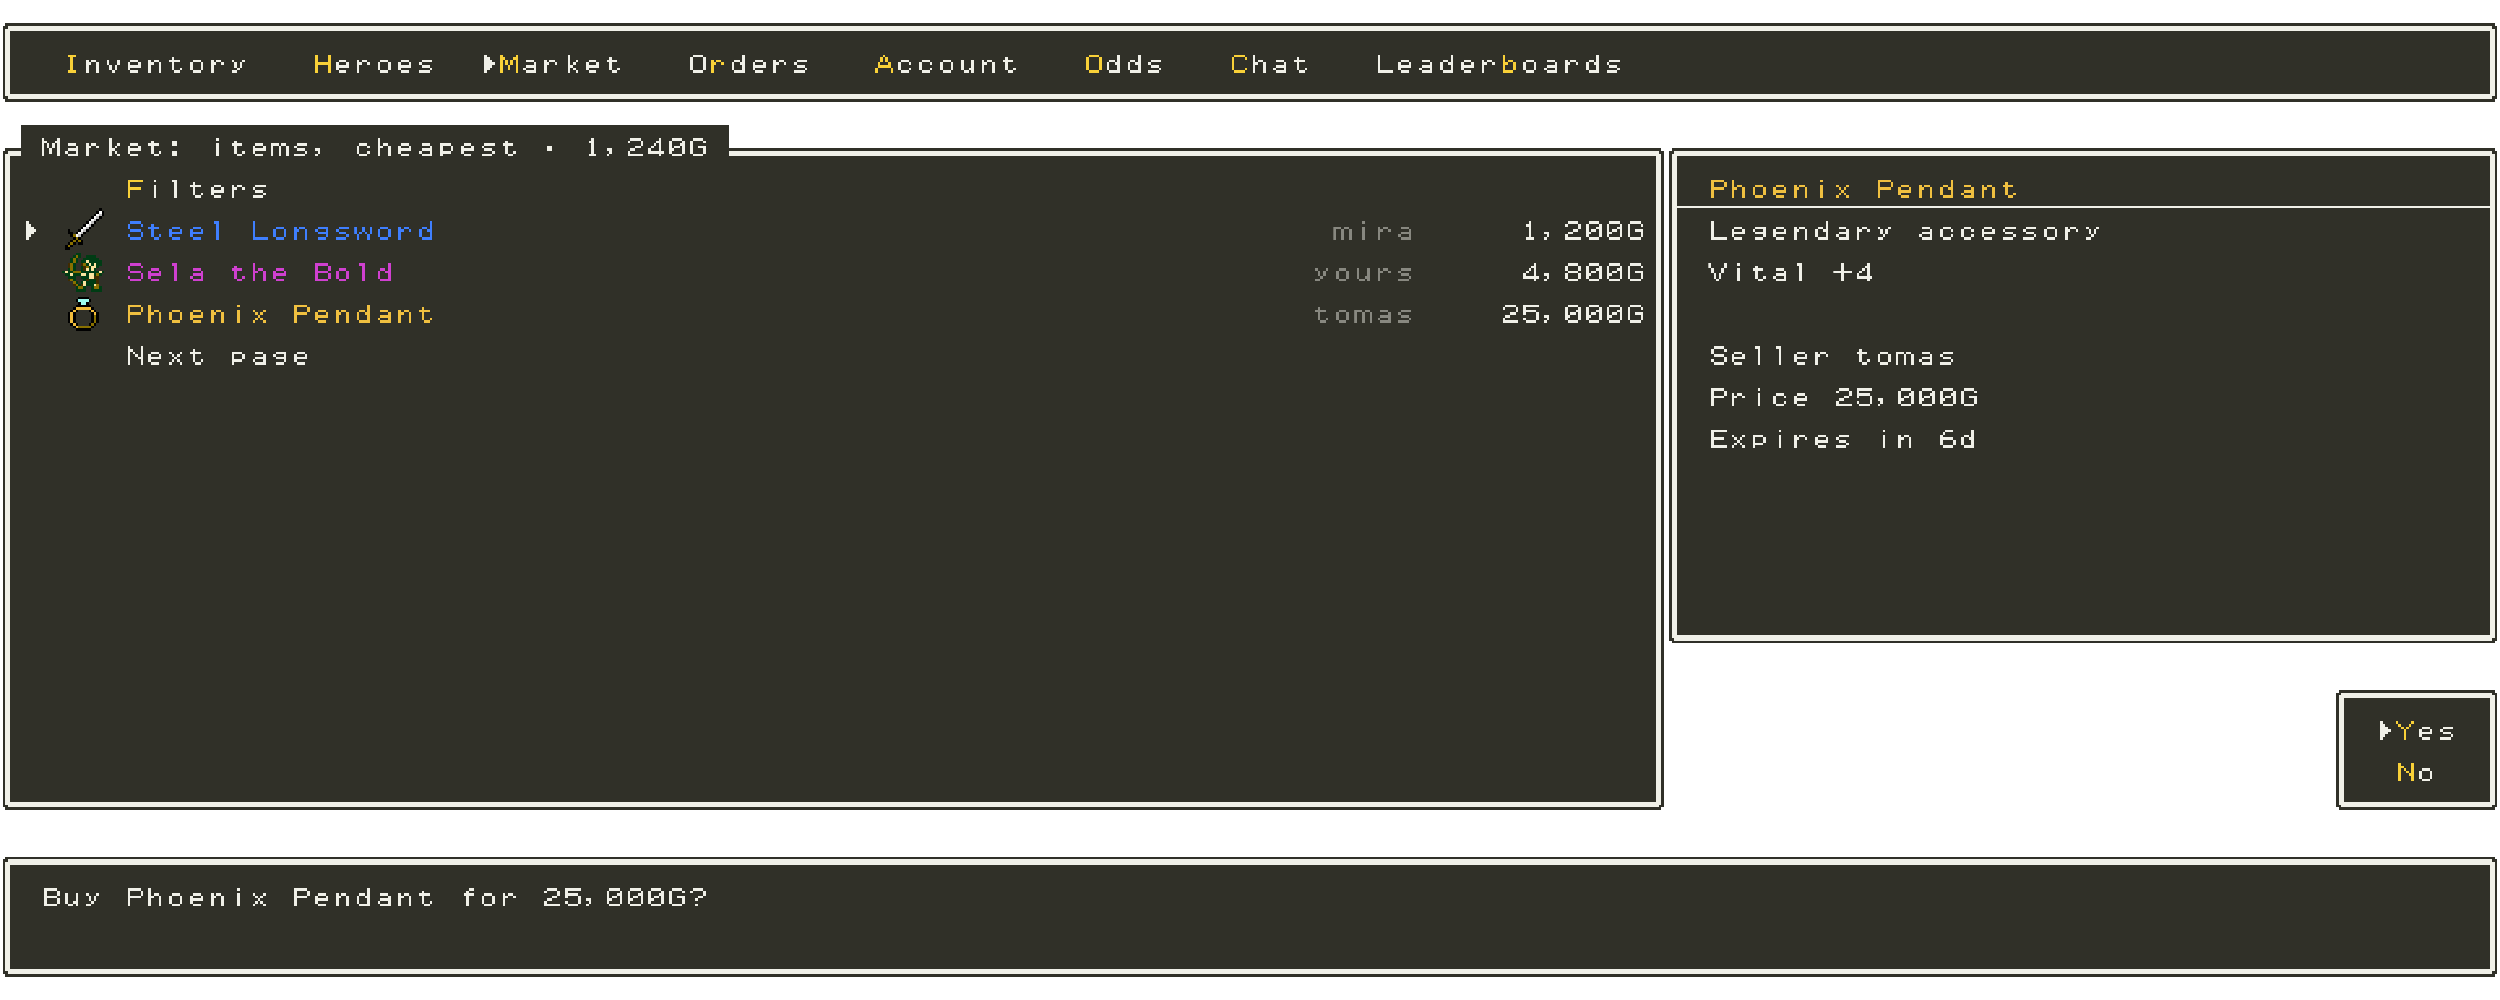
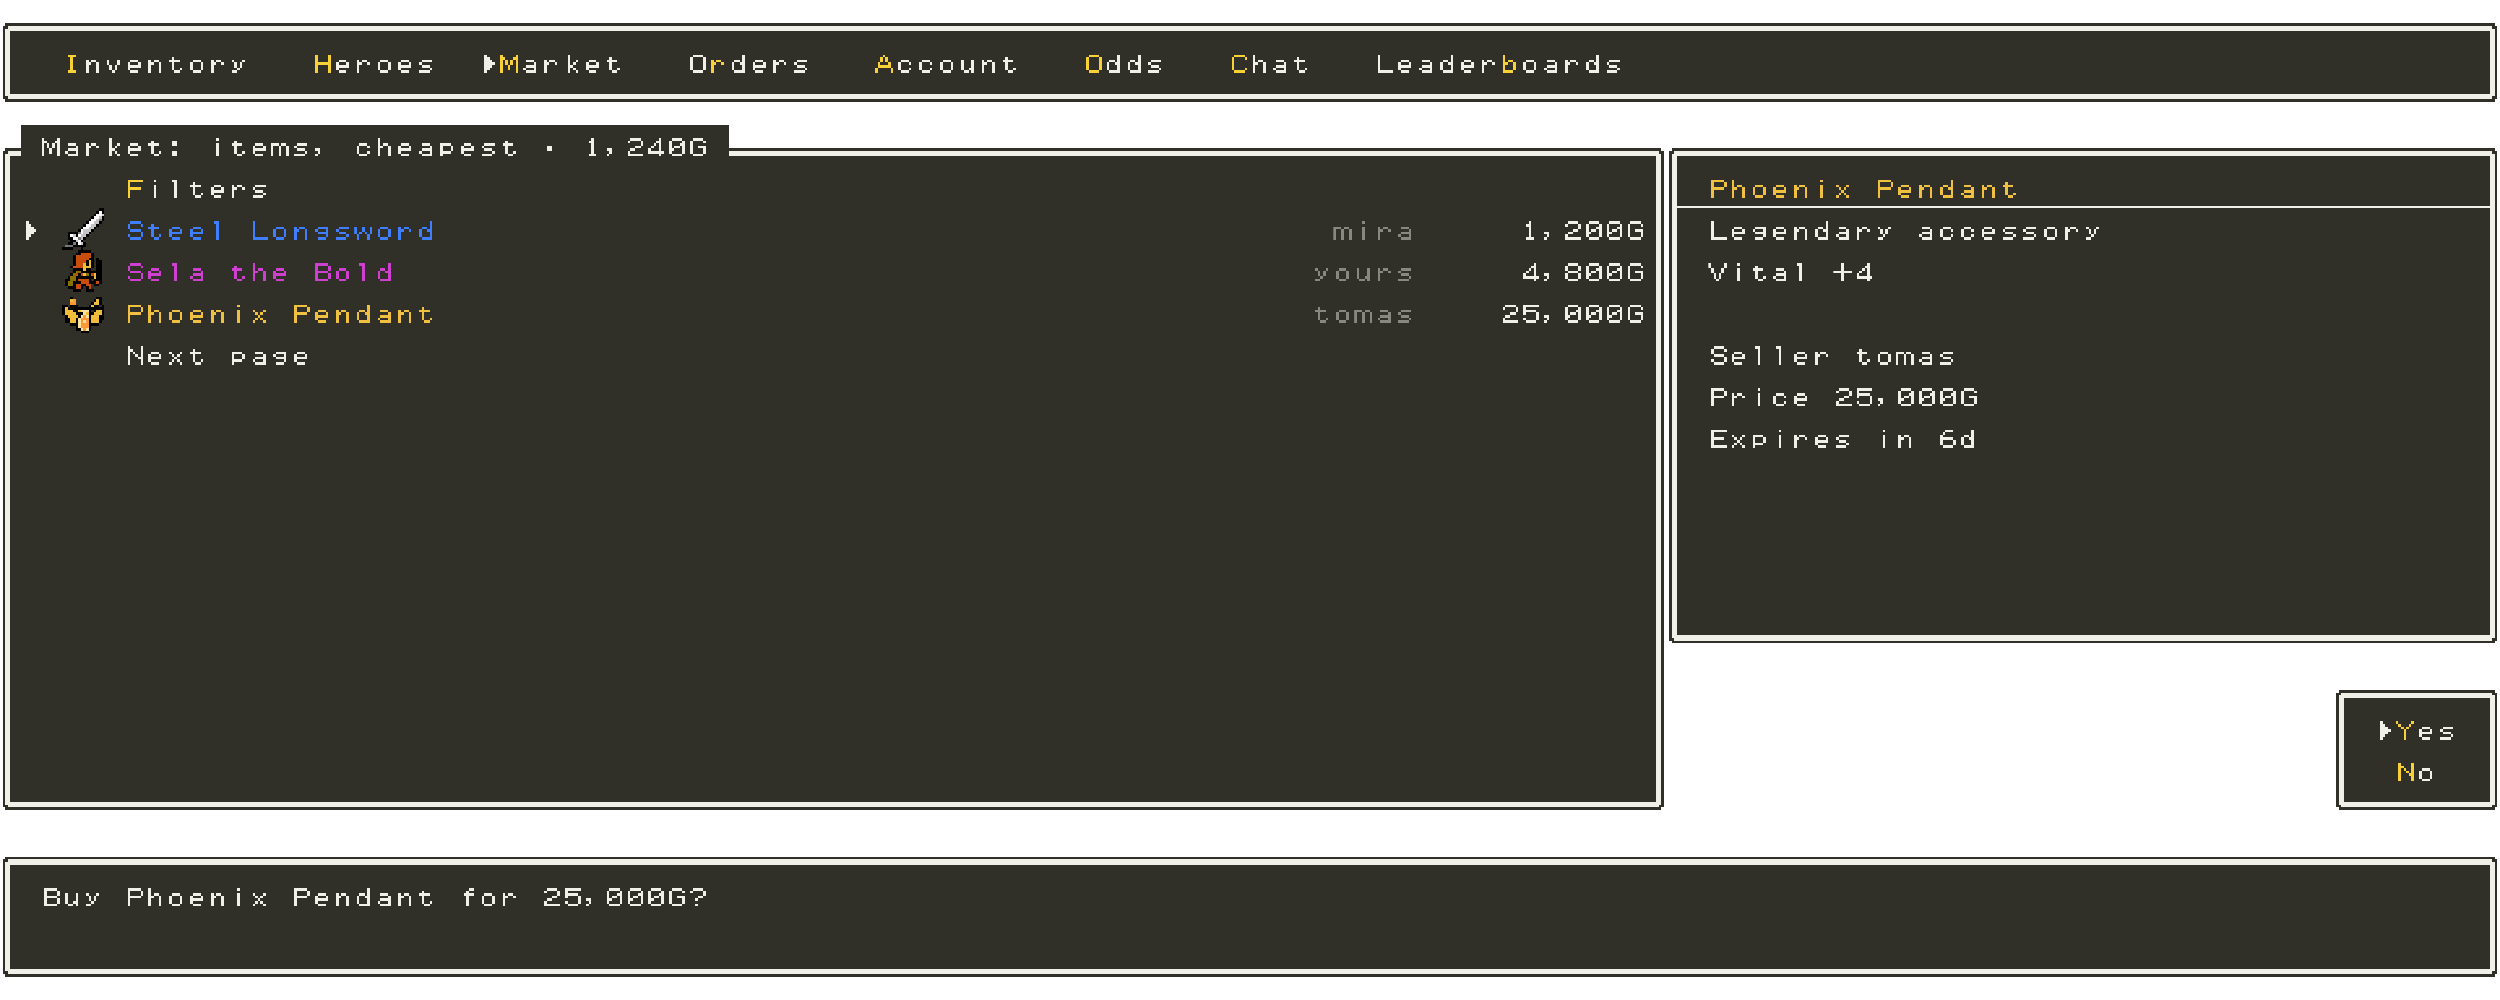
<svg xmlns="http://www.w3.org/2000/svg" viewBox="0 0 960 384" width="960" height="384" shape-rendering="crispEdges">
  <defs>
    <symbol id="g0">
      <path d="M2 5h3v1h-3zM3 6h1v1h-1zM3 7h1v1h-1zM3 8h1v1h-1zM3 9h1v1h-1zM3 10h1v1h-1zM2 11h3v1h-3z" />
    </symbol>
    <symbol id="g1">
      <path d="M1 7h1v1h-1zM3 7h2v1h-2zM1 8h2v1h-2zM5 8h1v1h-1zM1 9h1v1h-1zM5 9h1v1h-1zM1 10h1v1h-1zM5 10h1v1h-1zM1 11h1v1h-1zM5 11h1v1h-1z" />
    </symbol>
    <symbol id="g2">
      <path d="M1 7h1v1h-1zM5 7h1v1h-1zM1 8h1v1h-1zM5 8h1v1h-1zM2 9h1v1h-1zM4 9h1v1h-1zM2 10h1v1h-1zM4 10h1v1h-1zM3 11h1v1h-1z" />
    </symbol>
    <symbol id="g3">
      <path d="M2 7h3v1h-3zM1 8h1v1h-1zM5 8h1v1h-1zM1 9h5v1h-5zM1 10h1v1h-1zM2 11h3v1h-3z" />
    </symbol>
    <symbol id="g4">
      <path d="M2 6h1v1h-1zM1 7h4v1h-4zM2 8h1v1h-1zM2 9h1v1h-1zM2 10h1v1h-1zM5 10h1v1h-1zM3 11h2v1h-2z" />
    </symbol>
    <symbol id="g5">
      <path d="M2 7h3v1h-3zM1 8h1v1h-1zM5 8h1v1h-1zM1 9h1v1h-1zM5 9h1v1h-1zM1 10h1v1h-1zM5 10h1v1h-1zM2 11h3v1h-3z" />
    </symbol>
    <symbol id="g6">
      <path d="M1 7h1v1h-1zM3 7h2v1h-2zM1 8h2v1h-2zM5 8h1v1h-1zM1 9h1v1h-1zM1 10h1v1h-1zM1 11h1v1h-1z" />
    </symbol>
    <symbol id="g7">
      <path d="M1 7h1v1h-1zM5 7h1v1h-1zM2 8h1v1h-1zM4 8h1v1h-1zM2 9h1v1h-1zM4 9h1v1h-1zM3 10h1v1h-1zM1 11h2v1h-2z" />
    </symbol>
    <symbol id="g8">
      <path d="M1 5h1v1h-1zM6 5h1v1h-1zM1 6h1v1h-1zM6 6h1v1h-1zM1 7h1v1h-1zM6 7h1v1h-1zM1 8h6v1h-6zM1 9h1v1h-1zM6 9h1v1h-1zM1 10h1v1h-1zM6 10h1v1h-1zM1 11h1v1h-1zM6 11h1v1h-1z" />
    </symbol>
    <symbol id="g9">
      <path d="M2 7h4v1h-4zM1 8h1v1h-1zM2 9h3v1h-3zM5 10h1v1h-1zM1 11h4v1h-4z" />
    </symbol>
    <symbol id="g10">
      <path d="M2 5h1v1h-1zM2 6h2v1h-2zM2 7h3v1h-3zM2 8h4v1h-4zM2 9h3v1h-3zM2 10h2v1h-2zM2 11h1v1h-1z" />
    </symbol>
    <symbol id="g11">
      <path d="M0 5h1v1h-1zM6 5h1v1h-1zM0 6h2v1h-2zM5 6h2v1h-2zM0 7h1v1h-1zM2 7h1v1h-1zM4 7h1v1h-1zM6 7h1v1h-1zM0 8h1v1h-1zM2 8h1v1h-1zM4 8h1v1h-1zM6 8h1v1h-1zM0 9h1v1h-1zM3 9h1v1h-1zM6 9h1v1h-1zM0 10h1v1h-1zM3 10h1v1h-1zM6 10h1v1h-1zM0 11h1v1h-1zM6 11h1v1h-1z" />
    </symbol>
    <symbol id="g12">
      <path d="M2 7h3v1h-3zM5 8h1v1h-1zM2 9h4v1h-4zM1 10h1v1h-1zM5 10h1v1h-1zM2 11h4v1h-4z" />
    </symbol>
    <symbol id="g13">
      <path d="M2 5h1v1h-1zM2 6h1v1h-1zM2 7h1v1h-1zM5 7h1v1h-1zM2 8h1v1h-1zM4 8h1v1h-1zM2 9h2v1h-2zM2 10h1v1h-1zM4 10h1v1h-1zM2 11h1v1h-1zM5 11h1v1h-1z" />
    </symbol>
    <symbol id="g14">
      <path d="M2 5h4v1h-4zM1 6h1v1h-1zM6 6h1v1h-1zM1 7h1v1h-1zM6 7h1v1h-1zM1 8h1v1h-1zM6 8h1v1h-1zM1 9h1v1h-1zM6 9h1v1h-1zM1 10h1v1h-1zM6 10h1v1h-1zM2 11h4v1h-4z" />
    </symbol>
    <symbol id="g15">
      <path d="M5 5h1v1h-1zM5 6h1v1h-1zM2 7h2v1h-2zM5 7h1v1h-1zM1 8h1v1h-1zM4 8h2v1h-2zM1 9h1v1h-1zM5 9h1v1h-1zM1 10h1v1h-1zM5 10h1v1h-1zM2 11h4v1h-4z" />
    </symbol>
    <symbol id="g16">
      <path d="M3 5h1v1h-1zM2 6h1v1h-1zM4 6h1v1h-1zM2 7h1v1h-1zM4 7h1v1h-1zM1 8h1v1h-1zM5 8h1v1h-1zM1 9h5v1h-5zM0 10h1v1h-1zM6 10h1v1h-1zM0 11h1v1h-1zM6 11h1v1h-1z" />
    </symbol>
    <symbol id="g17">
      <path d="M2 7h3v1h-3zM1 8h1v1h-1zM5 8h1v1h-1zM1 9h1v1h-1zM1 10h1v1h-1zM5 10h1v1h-1zM2 11h3v1h-3z" />
    </symbol>
    <symbol id="g18">
      <path d="M1 7h1v1h-1zM5 7h1v1h-1zM1 8h1v1h-1zM5 8h1v1h-1zM1 9h1v1h-1zM5 9h1v1h-1zM1 10h1v1h-1zM4 10h2v1h-2zM2 11h2v1h-2zM5 11h1v1h-1z" />
    </symbol>
    <symbol id="g19">
      <path d="M2 5h4v1h-4zM1 6h1v1h-1zM6 6h1v1h-1zM1 7h1v1h-1zM1 8h1v1h-1zM1 9h1v1h-1zM1 10h1v1h-1zM6 10h1v1h-1zM2 11h4v1h-4z" />
    </symbol>
    <symbol id="g20">
      <path d="M1 5h1v1h-1zM1 6h1v1h-1zM1 7h1v1h-1zM3 7h2v1h-2zM1 8h2v1h-2zM5 8h1v1h-1zM1 9h1v1h-1zM5 9h1v1h-1zM1 10h1v1h-1zM5 10h1v1h-1zM1 11h1v1h-1zM5 11h1v1h-1z" />
    </symbol>
    <symbol id="g21">
      <path d="M1 5h1v1h-1zM1 6h1v1h-1zM1 7h1v1h-1zM1 8h1v1h-1zM1 9h1v1h-1zM1 10h1v1h-1zM1 11h6v1h-6z" />
    </symbol>
    <symbol id="g22">
      <path d="M1 5h1v1h-1zM1 6h1v1h-1zM1 7h1v1h-1zM3 7h2v1h-2zM1 8h2v1h-2zM5 8h1v1h-1zM1 9h1v1h-1zM5 9h1v1h-1zM1 10h1v1h-1zM5 10h1v1h-1zM1 11h4v1h-4z" />
    </symbol>
    <symbol id="g23">
      <path d="M2 6h2v1h-2zM2 7h2v1h-2zM2 10h2v1h-2zM2 11h2v1h-2z" />
    </symbol>
    <symbol id="g24">
      <path d="M3 5h1v1h-1zM3 7h1v1h-1zM3 8h1v1h-1zM3 9h1v1h-1zM3 10h1v1h-1zM3 11h1v1h-1z" />
    </symbol>
    <symbol id="g25">
      <path d="M0 7h3v1h-3zM4 7h2v1h-2zM0 8h1v1h-1zM3 8h1v1h-1zM6 8h1v1h-1zM0 9h1v1h-1zM3 9h1v1h-1zM6 9h1v1h-1zM0 10h1v1h-1zM3 10h1v1h-1zM6 10h1v1h-1zM0 11h1v1h-1zM3 11h1v1h-1zM6 11h1v1h-1z" />
    </symbol>
    <symbol id="g26">
      <path d="M1 9h2v1h-2zM2 10h1v1h-1zM1 11h1v1h-1z" />
    </symbol>
    <symbol id="g27">
      <path d="M1 7h4v1h-4zM1 8h1v1h-1zM5 8h1v1h-1zM1 9h1v1h-1zM5 9h1v1h-1zM1 10h4v1h-4zM1 11h1v1h-1z" />
    </symbol>
    <symbol id="g28">
      <path d="M2 8h2v1h-2zM2 9h2v1h-2z" />
    </symbol>
    <symbol id="g29">
      <path d="M3 5h1v1h-1zM2 6h2v1h-2zM3 7h1v1h-1zM3 8h1v1h-1zM3 9h1v1h-1zM3 10h1v1h-1zM2 11h3v1h-3z" />
    </symbol>
    <symbol id="g30">
      <path d="M2 5h4v1h-4zM1 6h1v1h-1zM6 6h1v1h-1zM6 7h1v1h-1zM4 8h2v1h-2zM2 9h2v1h-2zM1 10h1v1h-1zM1 11h6v1h-6z" />
    </symbol>
    <symbol id="g31">
      <path d="M5 5h1v1h-1zM4 6h2v1h-2zM3 7h1v1h-1zM5 7h1v1h-1zM2 8h1v1h-1zM5 8h1v1h-1zM1 9h1v1h-1zM5 9h1v1h-1zM1 10h6v1h-6zM5 11h1v1h-1z" />
    </symbol>
    <symbol id="g32">
      <path d="M2 5h4v1h-4zM1 6h1v1h-1zM6 6h1v1h-1zM1 7h1v1h-1zM5 7h2v1h-2zM1 8h1v1h-1zM3 8h2v1h-2zM6 8h1v1h-1zM1 9h2v1h-2zM6 9h1v1h-1zM1 10h1v1h-1zM6 10h1v1h-1zM2 11h4v1h-4z" />
    </symbol>
    <symbol id="g33">
      <path d="M2 5h4v1h-4zM1 6h1v1h-1zM6 6h1v1h-1zM1 7h1v1h-1zM1 8h1v1h-1zM4 8h3v1h-3zM1 9h1v1h-1zM6 9h1v1h-1zM1 10h1v1h-1zM6 10h1v1h-1zM2 11h4v1h-4z" />
    </symbol>
    <symbol id="g34">
      <path d="M1 5h6v1h-6zM1 6h1v1h-1zM1 7h1v1h-1zM1 8h5v1h-5zM1 9h1v1h-1zM1 10h1v1h-1zM1 11h1v1h-1z" />
    </symbol>
    <symbol id="g35">
      <path d="M2 5h2v1h-2zM3 6h1v1h-1zM3 7h1v1h-1zM3 8h1v1h-1zM3 9h1v1h-1zM3 10h1v1h-1zM3 11h1v1h-1z" />
    </symbol>
    <symbol id="g36">
      <path d="M2 5h4v1h-4zM1 6h1v1h-1zM6 6h1v1h-1zM1 7h1v1h-1zM2 8h4v1h-4zM6 9h1v1h-1zM1 10h1v1h-1zM6 10h1v1h-1zM2 11h4v1h-4z" />
    </symbol>
    <symbol id="g37">
      <path d="M2 7h4v1h-4zM1 8h1v1h-1zM5 8h1v1h-1zM2 9h4v1h-4zM5 10h1v1h-1zM2 11h3v1h-3z" />
    </symbol>
    <symbol id="g38">
      <path d="M0 7h1v1h-1zM3 7h1v1h-1zM6 7h1v1h-1zM0 8h1v1h-1zM3 8h1v1h-1zM6 8h1v1h-1zM0 9h1v1h-1zM2 9h1v1h-1zM4 9h1v1h-1zM6 9h1v1h-1zM1 10h1v1h-1zM5 10h1v1h-1zM1 11h1v1h-1zM5 11h1v1h-1z" />
    </symbol>
    <symbol id="g39">
      <path d="M1 5h5v1h-5zM1 6h1v1h-1zM6 6h1v1h-1zM1 7h1v1h-1zM6 7h1v1h-1zM1 8h5v1h-5zM1 9h1v1h-1zM6 9h1v1h-1zM1 10h1v1h-1zM6 10h1v1h-1zM1 11h5v1h-5z" />
    </symbol>
    <symbol id="g40">
      <path d="M2 5h4v1h-4zM1 6h1v1h-1zM6 6h1v1h-1zM1 7h1v1h-1zM6 7h1v1h-1zM2 8h4v1h-4zM1 9h1v1h-1zM6 9h1v1h-1zM1 10h1v1h-1zM6 10h1v1h-1zM2 11h4v1h-4z" />
    </symbol>
    <symbol id="g41">
      <path d="M1 5h5v1h-5zM1 6h1v1h-1zM6 6h1v1h-1zM1 7h1v1h-1zM6 7h1v1h-1zM1 8h5v1h-5zM1 9h1v1h-1zM1 10h1v1h-1zM1 11h1v1h-1z" />
    </symbol>
    <symbol id="g42">
      <path d="M1 7h1v1h-1zM5 7h1v1h-1zM2 8h1v1h-1zM4 8h1v1h-1zM3 9h1v1h-1zM2 10h1v1h-1zM4 10h1v1h-1zM1 11h1v1h-1zM5 11h1v1h-1z" />
    </symbol>
    <symbol id="g43">
      <path d="M1 5h6v1h-6zM1 6h1v1h-1zM1 7h5v1h-5zM1 8h1v1h-1zM6 8h1v1h-1zM6 9h1v1h-1zM1 10h1v1h-1zM6 10h1v1h-1zM2 11h4v1h-4z" />
    </symbol>
    <symbol id="g44">
      <path d="M1 5h1v1h-1zM6 5h1v1h-1zM1 6h2v1h-2zM6 6h1v1h-1zM1 7h1v1h-1zM3 7h1v1h-1zM6 7h1v1h-1zM1 8h1v1h-1zM4 8h1v1h-1zM6 8h1v1h-1zM1 9h1v1h-1zM5 9h2v1h-2zM1 10h1v1h-1zM6 10h1v1h-1zM1 11h1v1h-1zM6 11h1v1h-1z" />
    </symbol>
    <symbol id="g45">
      <path d="M0 5h1v1h-1zM6 5h1v1h-1zM0 6h1v1h-1zM6 6h1v1h-1zM1 7h1v1h-1zM5 7h1v1h-1zM1 8h1v1h-1zM5 8h1v1h-1zM2 9h1v1h-1zM4 9h1v1h-1zM2 10h1v1h-1zM4 10h1v1h-1zM3 11h1v1h-1z" />
    </symbol>
    <symbol id="g46">
      <path d="M3 5h1v1h-1zM3 6h1v1h-1zM3 7h1v1h-1zM0 8h7v1h-7zM3 9h1v1h-1zM3 10h1v1h-1zM3 11h1v1h-1z" />
    </symbol>
    <symbol id="g47">
      <path d="M1 5h6v1h-6zM1 6h1v1h-1zM1 7h1v1h-1zM1 8h5v1h-5zM1 9h1v1h-1zM1 10h1v1h-1zM1 11h6v1h-6z" />
    </symbol>
    <symbol id="g48">
      <path d="M3 5h3v1h-3zM2 6h1v1h-1zM1 7h1v1h-1zM1 8h5v1h-5zM1 9h1v1h-1zM6 9h1v1h-1zM1 10h1v1h-1zM6 10h1v1h-1zM2 11h4v1h-4z" />
    </symbol>
    <symbol id="g49">
      <path d="M0 5h1v1h-1zM6 5h1v1h-1zM1 6h1v1h-1zM5 6h1v1h-1zM2 7h1v1h-1zM4 7h1v1h-1zM3 8h1v1h-1zM3 9h1v1h-1zM3 10h1v1h-1zM3 11h1v1h-1z" />
    </symbol>
    <symbol id="g50">
      <path d="M4 5h2v1h-2zM3 6h1v1h-1zM2 7h4v1h-4zM3 8h1v1h-1zM3 9h1v1h-1zM3 10h1v1h-1zM3 11h1v1h-1z" />
    </symbol>
    <symbol id="g51">
      <path d="M2 5h4v1h-4zM1 6h1v1h-1zM6 6h1v1h-1zM6 7h1v1h-1zM4 8h2v1h-2zM3 9h1v1h-1zM3 11h1v1h-1z" />
    </symbol>
  </defs>
  <g id="w-tab">
    <path fill="#303028" d="M2 9H958V10H959V38H958V39H2V38H1V10H2Z" />
    <g fill="#f0f0e8">
      <rect x="3" y="10" width="954" height="1" />
      <rect x="2" y="11" width="956" height="1" />
      <rect x="2" y="36" width="956" height="1" />
      <rect x="3" y="37" width="954" height="1" />
      <rect x="2" y="12" width="2" height="24" />
      <rect x="956" y="12" width="2" height="24" />
    </g>
    <use href="#g10" x="184" y="16" fill="#f0f0e8" />
    <use href="#g0" x="24" y="16" fill="#f8d038" />
    <use href="#g1" x="32" y="16" fill="#f0f0e8" />
    <use href="#g2" x="40" y="16" fill="#f0f0e8" />
    <use href="#g3" x="48" y="16" fill="#f0f0e8" />
    <use href="#g1" x="56" y="16" fill="#f0f0e8" />
    <use href="#g4" x="64" y="16" fill="#f0f0e8" />
    <use href="#g5" x="72" y="16" fill="#f0f0e8" />
    <use href="#g6" x="80" y="16" fill="#f0f0e8" />
    <use href="#g7" x="88" y="16" fill="#f0f0e8" />
    <use href="#g8" x="120" y="16" fill="#f8d038" />
    <use href="#g3" x="128" y="16" fill="#f0f0e8" />
    <use href="#g6" x="136" y="16" fill="#f0f0e8" />
    <use href="#g5" x="144" y="16" fill="#f0f0e8" />
    <use href="#g3" x="152" y="16" fill="#f0f0e8" />
    <use href="#g9" x="160" y="16" fill="#f0f0e8" />
    <use href="#g11" x="192" y="16" fill="#f8d038" />
    <use href="#g12" x="200" y="16" fill="#f0f0e8" />
    <use href="#g6" x="208" y="16" fill="#f0f0e8" />
    <use href="#g13" x="216" y="16" fill="#f0f0e8" />
    <use href="#g3" x="224" y="16" fill="#f0f0e8" />
    <use href="#g4" x="232" y="16" fill="#f0f0e8" />
    <use href="#g14" x="264" y="16" fill="#f0f0e8" />
    <use href="#g6" x="272" y="16" fill="#f8d038" />
    <use href="#g15" x="280" y="16" fill="#f0f0e8" />
    <use href="#g3" x="288" y="16" fill="#f0f0e8" />
    <use href="#g6" x="296" y="16" fill="#f0f0e8" />
    <use href="#g9" x="304" y="16" fill="#f0f0e8" />
    <use href="#g16" x="336" y="16" fill="#f8d038" />
    <use href="#g17" x="344" y="16" fill="#f0f0e8" />
    <use href="#g17" x="352" y="16" fill="#f0f0e8" />
    <use href="#g5" x="360" y="16" fill="#f0f0e8" />
    <use href="#g18" x="368" y="16" fill="#f0f0e8" />
    <use href="#g1" x="376" y="16" fill="#f0f0e8" />
    <use href="#g4" x="384" y="16" fill="#f0f0e8" />
    <use href="#g14" x="416" y="16" fill="#f8d038" />
    <use href="#g15" x="424" y="16" fill="#f0f0e8" />
    <use href="#g15" x="432" y="16" fill="#f0f0e8" />
    <use href="#g9" x="440" y="16" fill="#f0f0e8" />
    <use href="#g19" x="472" y="16" fill="#f8d038" />
    <use href="#g20" x="480" y="16" fill="#f0f0e8" />
    <use href="#g12" x="488" y="16" fill="#f0f0e8" />
    <use href="#g4" x="496" y="16" fill="#f0f0e8" />
    <use href="#g21" x="528" y="16" fill="#f0f0e8" />
    <use href="#g3" x="536" y="16" fill="#f0f0e8" />
    <use href="#g12" x="544" y="16" fill="#f0f0e8" />
    <use href="#g15" x="552" y="16" fill="#f0f0e8" />
    <use href="#g3" x="560" y="16" fill="#f0f0e8" />
    <use href="#g6" x="568" y="16" fill="#f0f0e8" />
    <use href="#g22" x="576" y="16" fill="#f8d038" />
    <use href="#g5" x="584" y="16" fill="#f0f0e8" />
    <use href="#g12" x="592" y="16" fill="#f0f0e8" />
    <use href="#g6" x="600" y="16" fill="#f0f0e8" />
    <use href="#g15" x="608" y="16" fill="#f0f0e8" />
    <use href="#g9" x="616" y="16" fill="#f0f0e8" />
  </g>
  <g id="w-list" transform="translate(0 48)">
    <path fill="#303028" d="M2 9H638V10H639V262H638V263H2V262H1V10H2Z" />
    <g fill="#f0f0e8">
      <rect x="3" y="10" width="634" height="1" />
      <rect x="2" y="11" width="636" height="1" />
      <rect x="2" y="260" width="636" height="1" />
      <rect x="3" y="261" width="634" height="1" />
      <rect x="2" y="12" width="2" height="248" />
      <rect x="636" y="12" width="2" height="248" />
    </g>
    <rect x="8" y="0" width="272" height="16" fill="#303028" />
    <use href="#g11" x="16" y="0" fill="#f0f0e8" />
    <use href="#g12" x="24" y="0" fill="#f0f0e8" />
    <use href="#g6" x="32" y="0" fill="#f0f0e8" />
    <use href="#g13" x="40" y="0" fill="#f0f0e8" />
    <use href="#g3" x="48" y="0" fill="#f0f0e8" />
    <use href="#g4" x="56" y="0" fill="#f0f0e8" />
    <use href="#g23" x="64" y="0" fill="#f0f0e8" />
    <use href="#g24" x="80" y="0" fill="#f0f0e8" />
    <use href="#g4" x="88" y="0" fill="#f0f0e8" />
    <use href="#g3" x="96" y="0" fill="#f0f0e8" />
    <use href="#g25" x="104" y="0" fill="#f0f0e8" />
    <use href="#g9" x="112" y="0" fill="#f0f0e8" />
    <use href="#g26" x="120" y="0" fill="#f0f0e8" />
    <use href="#g17" x="136" y="0" fill="#f0f0e8" />
    <use href="#g20" x="144" y="0" fill="#f0f0e8" />
    <use href="#g3" x="152" y="0" fill="#f0f0e8" />
    <use href="#g12" x="160" y="0" fill="#f0f0e8" />
    <use href="#g27" x="168" y="0" fill="#f0f0e8" />
    <use href="#g3" x="176" y="0" fill="#f0f0e8" />
    <use href="#g9" x="184" y="0" fill="#f0f0e8" />
    <use href="#g4" x="192" y="0" fill="#f0f0e8" />
    <use href="#g28" x="208" y="0" fill="#f0f0e8" />
    <use href="#g29" x="224" y="0" fill="#f0f0e8" />
    <use href="#g26" x="232" y="0" fill="#f0f0e8" />
    <use href="#g30" x="240" y="0" fill="#f0f0e8" />
    <use href="#g31" x="248" y="0" fill="#f0f0e8" />
    <use href="#g32" x="256" y="0" fill="#f0f0e8" />
    <use href="#g33" x="264" y="0" fill="#f0f0e8" />
    <use href="#g34" x="48" y="16" fill="#f8d038" />
    <use href="#g24" x="56" y="16" fill="#f0f0e8" />
    <use href="#g35" x="64" y="16" fill="#f0f0e8" />
    <use href="#g4" x="72" y="16" fill="#f0f0e8" />
    <use href="#g3" x="80" y="16" fill="#f0f0e8" />
    <use href="#g6" x="88" y="16" fill="#f0f0e8" />
    <use href="#g9" x="96" y="16" fill="#f0f0e8" />
    <use href="#g10" x="8" y="32" fill="#f0f0e8" />
    <g transform="translate(24 32)">
-       <path fill="#000000" d="M14 0h1v1h-1zM13 1h1v1h-1zM15 1h1v1h-1zM12 2h1v1h-1zM15 2h1v1h-1zM11 3h1v1h-1zM14 3h1v1h-1zM10 4h1v1h-1zM13 4h1v1h-1zM9 5h1v1h-1zM12 5h1v1h-1zM8 6h1v1h-1zM11 6h1v1h-1zM7 7h1v1h-1zM10 7h1v1h-1zM2 8h1v1h-1zM6 8h1v1h-1zM9 8h1v1h-1zM2 9h2v1h-2zM5 9h1v1h-1zM8 9h1v1h-1zM3 10h1v1h-1zM7 10h1v1h-1zM4 11h1v1h-1zM6 11h1v1h-1zM3 12h1v1h-1zM5 12h1v1h-1zM7 12h1v1h-1zM2 13h1v1h-1zM4 13h1v1h-1zM6 13h2v1h-2zM1 14h1v1h-1zM3 14h1v1h-1zM1 15h2v1h-2z" />
-       <path fill="#887000" d="M4 10h1v1h-1zM5 11h1v1h-1zM4 12h1v1h-1zM6 12h1v1h-1zM3 13h1v1h-1zM2 14h1v1h-1z" />
-       <path fill="#bcbcbc" d="M14 2h1v1h-1zM13 3h1v1h-1zM12 4h1v1h-1zM11 5h1v1h-1zM10 6h1v1h-1zM9 7h1v1h-1zM8 8h1v1h-1zM7 9h1v1h-1zM6 10h1v1h-1z" />
-       <path fill="#fcfcfc" d="M14 1h1v1h-1zM13 2h1v1h-1zM12 3h1v1h-1zM11 4h1v1h-1zM10 5h1v1h-1zM9 6h1v1h-1zM8 7h1v1h-1zM7 8h1v1h-1zM6 9h1v1h-1zM5 10h1v1h-1z" />
+       <path fill="#000000" d="M14 0h2v1h-2zM13 1h1v1h-1zM15 1h1v1h-1zM12 2h1v1h-1zM11 3h1v1h-1zM15 3h1v1h-1zM10 4h1v1h-1zM15 4h1v1h-1zM9 5h1v1h-1zM14 5h1v1h-1zM8 6h1v1h-1zM13 6h1v1h-1zM7 7h1v1h-1zM12 7h1v1h-1zM6 8h1v1h-1zM11 8h1v1h-1zM2 9h4v1h-4zM10 9h1v1h-1zM2 10h1v1h-1zM5 10h1v1h-1zM9 10h1v1h-1zM2 11h2v1h-2zM8 11h1v1h-1zM3 12h2v1h-2zM7 12h1v1h-1zM2 13h2v1h-2zM5 13h1v1h-1zM8 13h1v1h-1zM4 14h5v1h-5zM0 15h4v1h-4zM7 15h1v1h-1z" />
+       <path fill="#787878" d="M14 4h1v1h-1zM6 9h1v1h-1zM6 11h1v1h-1zM4 13h1v1h-1zM1 14h3v1h-3z" />
+       <path fill="#c4c4c4" d="M15 2h1v1h-1zM14 3h1v1h-1zM13 4h1v1h-1zM12 5h2v1h-2zM11 6h2v1h-2zM10 7h2v1h-2zM8 8h3v1h-3zM8 9h2v1h-2zM4 10h1v1h-1zM7 10h2v1h-2zM7 11h1v1h-1zM5 12h1v1h-1zM7 13h1v1h-1z" />
+       <path fill="#fcfcfc" d="M14 1h1v1h-1zM13 2h2v1h-2zM12 3h2v1h-2zM11 4h2v1h-2zM10 5h2v1h-2zM9 6h2v1h-2zM8 7h2v1h-2zM7 8h1v1h-1zM7 9h1v1h-1zM3 10h1v1h-1zM6 10h1v1h-1zM4 11h2v1h-2zM6 12h1v1h-1zM6 13h1v1h-1z" />
    </g>
    <use href="#g36" x="48" y="32" fill="#3f7fff" />
    <use href="#g4" x="56" y="32" fill="#3f7fff" />
    <use href="#g3" x="64" y="32" fill="#3f7fff" />
    <use href="#g3" x="72" y="32" fill="#3f7fff" />
    <use href="#g35" x="80" y="32" fill="#3f7fff" />
    <use href="#g21" x="96" y="32" fill="#3f7fff" />
    <use href="#g5" x="104" y="32" fill="#3f7fff" />
    <use href="#g1" x="112" y="32" fill="#3f7fff" />
    <use href="#g37" x="120" y="32" fill="#3f7fff" />
    <use href="#g9" x="128" y="32" fill="#3f7fff" />
    <use href="#g38" x="136" y="32" fill="#3f7fff" />
    <use href="#g5" x="144" y="32" fill="#3f7fff" />
    <use href="#g6" x="152" y="32" fill="#3f7fff" />
    <use href="#g15" x="160" y="32" fill="#3f7fff" />
    <use href="#g25" x="512" y="32" fill="#888880" />
    <use href="#g24" x="520" y="32" fill="#888880" />
    <use href="#g6" x="528" y="32" fill="#888880" />
    <use href="#g12" x="536" y="32" fill="#888880" />
    <use href="#g29" x="584" y="32" fill="#f0f0e8" />
    <use href="#g26" x="592" y="32" fill="#f0f0e8" />
    <use href="#g30" x="600" y="32" fill="#f0f0e8" />
    <use href="#g32" x="608" y="32" fill="#f0f0e8" />
    <use href="#g32" x="616" y="32" fill="#f0f0e8" />
    <use href="#g33" x="624" y="32" fill="#f0f0e8" />
    <g transform="translate(24 48)">
-       <path fill="#003c14" d="M5 1h2v1h-2zM4 2h1v1h-1zM6 2h1v1h-1zM9 2h4v1h-4zM3 3h1v1h-1zM5 3h1v1h-1zM8 3h6v1h-6zM3 4h1v1h-1zM5 4h1v1h-1zM7 4h2v1h-2zM10 4h5v1h-5zM4 5h1v1h-1zM9 5h1v1h-1zM11 5h1v1h-1zM13 5h2v1h-2zM4 6h1v1h-1zM7 6h1v1h-1zM10 6h1v1h-1zM13 6h1v1h-1zM2 7h1v1h-1zM4 7h1v1h-1zM7 7h1v1h-1zM10 7h1v1h-1zM12 7h1v1h-1zM0 8h1v1h-1zM2 8h2v1h-2zM7 8h7v1h-7zM15 8h1v1h-1zM1 9h2v1h-2zM4 9h3v1h-3zM9 9h1v1h-1zM12 9h1v1h-1zM14 9h1v1h-1zM2 10h3v1h-3zM7 10h3v1h-3zM4 11h1v1h-1zM8 11h1v1h-1zM10 11h3v1h-3zM5 12h1v1h-1zM7 12h1v1h-1zM9 12h4v1h-4zM6 13h1v1h-1zM9 13h3v1h-3zM5 14h1v1h-1zM8 14h1v1h-1zM11 14h1v1h-1zM14 14h1v1h-1zM5 15h4v1h-4zM11 15h4v1h-4z" />
-       <path fill="#402c00" d="M2 5h1v1h-1zM7 5h1v1h-1zM2 6h1v1h-1zM8 6h1v1h-1zM8 7h1v1h-1zM12 10h2v1h-2zM2 11h1v1h-1zM9 11h1v1h-1zM13 11h1v1h-1zM13 12h1v1h-1zM4 13h1v1h-1zM7 13h1v1h-1z" />
-       <path fill="#887000" d="M5 2h1v1h-1zM4 3h1v1h-1zM4 4h1v1h-1zM3 5h1v1h-1zM8 5h1v1h-1zM3 6h1v1h-1zM9 6h1v1h-1zM3 7h1v1h-1zM4 8h3v1h-3zM13 9h1v1h-1zM3 11h1v1h-1zM4 12h1v1h-1zM5 13h1v1h-1zM13 13h1v1h-1zM6 14h2v1h-2zM12 14h2v1h-2z" />
-       <path fill="#fce4a0" d="M9 4h1v1h-1zM10 5h1v1h-1zM12 5h1v1h-1zM11 6h2v1h-2zM9 7h1v1h-1zM11 7h1v1h-1zM1 8h1v1h-1zM14 8h1v1h-1zM3 9h1v1h-1zM7 9h2v1h-2zM10 9h2v1h-2zM10 10h2v1h-2zM8 12h1v1h-1zM8 13h1v1h-1zM12 13h1v1h-1z" />
+       <path fill="#000000" d="M6 0h5v1h-5zM5 1h2v1h-2zM11 1h1v1h-1zM4 2h1v1h-1zM11 2h1v1h-1zM4 3h1v1h-1zM10 3h2v1h-2zM13 3h1v1h-1zM4 4h1v1h-1zM9 4h1v1h-1zM11 4h1v1h-1zM13 4h2v1h-2zM4 5h1v1h-1zM9 5h1v1h-1zM11 5h1v1h-1zM13 5h2v1h-2zM3 6h1v1h-1zM11 6h1v1h-1zM13 6h2v1h-2zM4 7h4v1h-4zM9 7h2v1h-2zM13 7h2v1h-2zM4 8h1v1h-1zM7 8h8v1h-8zM3 9h1v1h-1zM6 9h1v1h-1zM10 9h1v1h-1zM13 9h2v1h-2zM2 10h1v1h-1zM5 10h7v1h-7zM13 10h2v1h-2zM1 11h2v1h-2zM5 11h1v1h-1zM10 11h1v1h-1zM12 11h3v1h-3zM1 12h1v1h-1zM4 12h3v1h-3zM10 12h3v1h-3zM14 12h1v1h-1zM1 13h1v1h-1zM4 13h1v1h-1zM7 13h2v1h-2zM12 13h2v1h-2zM2 14h3v1h-3zM7 14h1v1h-1zM9 14h1v1h-1zM4 15h3v1h-3zM9 15h3v1h-3z" />
+       <path fill="#887000" d="M5 8h2v1h-2zM4 9h1v1h-1zM9 9h1v1h-1zM3 10h2v1h-2zM3 11h2v1h-2zM2 12h2v1h-2zM2 13h2v1h-2z" />
+       <path fill="#c84c0c" d="M7 1h4v1h-4zM5 2h6v1h-6zM5 3h5v1h-5zM5 4h4v1h-4zM5 5h3v1h-3zM4 6h4v1h-4zM5 9h1v1h-1zM7 9h1v1h-1zM11 9h1v1h-1zM6 11h4v1h-4zM7 12h3v1h-3zM13 12h1v1h-1zM5 13h2v1h-2zM9 13h2v1h-2zM5 14h2v1h-2zM10 14h1v1h-1z" />
+       <path fill="#f0bc3c" d="M10 4h1v1h-1zM8 5h1v1h-1zM10 5h1v1h-1zM8 6h3v1h-3zM8 7h1v1h-1zM8 9h1v1h-1zM12 9h1v1h-1zM12 10h1v1h-1z" />
    </g>
    <use href="#g36" x="48" y="48" fill="#d040d0" />
    <use href="#g3" x="56" y="48" fill="#d040d0" />
    <use href="#g35" x="64" y="48" fill="#d040d0" />
    <use href="#g12" x="72" y="48" fill="#d040d0" />
    <use href="#g4" x="88" y="48" fill="#d040d0" />
    <use href="#g20" x="96" y="48" fill="#d040d0" />
    <use href="#g3" x="104" y="48" fill="#d040d0" />
    <use href="#g39" x="120" y="48" fill="#d040d0" />
    <use href="#g5" x="128" y="48" fill="#d040d0" />
    <use href="#g35" x="136" y="48" fill="#d040d0" />
    <use href="#g15" x="144" y="48" fill="#d040d0" />
    <use href="#g7" x="504" y="48" fill="#888880" />
    <use href="#g5" x="512" y="48" fill="#888880" />
    <use href="#g18" x="520" y="48" fill="#888880" />
    <use href="#g6" x="528" y="48" fill="#888880" />
    <use href="#g9" x="536" y="48" fill="#888880" />
    <use href="#g31" x="584" y="48" fill="#f0f0e8" />
    <use href="#g26" x="592" y="48" fill="#f0f0e8" />
    <use href="#g40" x="600" y="48" fill="#f0f0e8" />
    <use href="#g32" x="608" y="48" fill="#f0f0e8" />
    <use href="#g32" x="616" y="48" fill="#f0f0e8" />
    <use href="#g33" x="624" y="48" fill="#f0f0e8" />
    <g transform="translate(24 64)">
-       <path fill="#000000" d="M6 2h4v1h-4zM5 3h1v1h-1zM10 3h1v1h-1zM6 4h1v1h-1zM9 4h1v1h-1zM5 5h6v1h-6zM4 6h1v1h-1zM11 6h1v1h-1zM3 7h1v1h-1zM5 7h1v1h-1zM10 7h1v1h-1zM12 7h1v1h-1zM2 8h1v1h-1zM4 8h1v1h-1zM11 8h1v1h-1zM13 8h1v1h-1zM2 9h1v1h-1zM4 9h1v1h-1zM11 9h1v1h-1zM13 9h1v1h-1zM2 10h1v1h-1zM4 10h1v1h-1zM11 10h1v1h-1zM13 10h1v1h-1zM2 11h1v1h-1zM4 11h1v1h-1zM11 11h1v1h-1zM13 11h1v1h-1zM3 12h1v1h-1zM5 12h1v1h-1zM10 12h1v1h-1zM12 12h1v1h-1zM4 13h1v1h-1zM11 13h1v1h-1zM5 14h6v1h-6z" />
-       <path fill="#887000" d="M12 9h1v1h-1zM12 10h1v1h-1zM12 11h1v1h-1zM11 12h1v1h-1zM6 13h5v1h-5z" />
-       <path fill="#9cfcf0" d="M6 3h4v1h-4zM7 4h2v1h-2z" />
-       <path fill="#f0bc3c" d="M5 6h6v1h-6zM4 7h1v1h-1zM11 7h1v1h-1zM3 8h1v1h-1zM12 8h1v1h-1zM3 9h1v1h-1zM3 10h1v1h-1zM3 11h1v1h-1zM4 12h1v1h-1zM5 13h1v1h-1z" />
+       <path fill="#000000" d="M3 2h1v1h-1zM13 2h2v1h-2zM12 3h1v1h-1zM14 3h1v1h-1zM11 4h1v1h-1zM14 4h1v1h-1zM0 5h2v1h-2zM3 5h3v1h-3zM10 5h1v1h-1zM12 5h2v1h-2zM15 5h1v1h-1zM0 6h1v1h-1zM2 6h14v1h-14zM0 7h1v1h-1zM4 7h2v1h-2zM10 7h1v1h-1zM12 7h1v1h-1zM15 7h1v1h-1zM0 8h1v1h-1zM5 8h3v1h-3zM10 8h2v1h-2zM15 8h1v1h-1zM1 9h1v1h-1zM6 9h1v1h-1zM10 9h1v1h-1zM14 9h2v1h-2zM1 10h2v1h-2zM5 10h1v1h-1zM10 10h1v1h-1zM14 10h2v1h-2zM1 11h2v1h-2zM5 11h1v1h-1zM10 11h1v1h-1zM14 11h1v1h-1zM3 12h3v1h-3zM10 12h4v1h-4zM5 13h1v1h-1zM10 13h1v1h-1zM5 14h2v1h-2zM10 14h1v1h-1zM7 15h3v1h-3z" />
+       <path fill="#f0bc3c" d="M3 3h1v1h-1zM13 3h1v1h-1zM12 4h2v1h-2zM11 5h1v1h-1zM1 6h1v1h-1zM1 7h3v1h-3zM6 7h1v1h-1zM13 7h2v1h-2zM1 8h4v1h-4zM9 8h1v1h-1zM12 8h3v1h-3zM2 9h4v1h-4zM11 9h3v1h-3zM3 10h2v1h-2zM11 10h3v1h-3zM3 11h2v1h-2zM11 11h3v1h-3z" />
+       <path fill="#fc9838" d="M4 3h1v1h-1zM3 4h2v1h-2zM8 9h1v1h-1zM7 10h3v1h-3zM7 11h1v1h-1zM9 11h1v1h-1zM7 12h3v1h-3zM7 13h3v1h-3zM8 14h1v1h-1z" />
+       <path fill="#fce4a0" d="M7 7h3v1h-3zM8 8h1v1h-1zM7 9h1v1h-1zM9 9h1v1h-1zM6 10h1v1h-1zM6 11h1v1h-1zM8 11h1v1h-1zM6 12h1v1h-1zM6 13h1v1h-1zM7 14h1v1h-1zM9 14h1v1h-1z" />
    </g>
    <use href="#g41" x="48" y="64" fill="#f0c040" />
    <use href="#g20" x="56" y="64" fill="#f0c040" />
    <use href="#g5" x="64" y="64" fill="#f0c040" />
    <use href="#g3" x="72" y="64" fill="#f0c040" />
    <use href="#g1" x="80" y="64" fill="#f0c040" />
    <use href="#g24" x="88" y="64" fill="#f0c040" />
    <use href="#g42" x="96" y="64" fill="#f0c040" />
    <use href="#g41" x="112" y="64" fill="#f0c040" />
    <use href="#g3" x="120" y="64" fill="#f0c040" />
    <use href="#g1" x="128" y="64" fill="#f0c040" />
    <use href="#g15" x="136" y="64" fill="#f0c040" />
    <use href="#g12" x="144" y="64" fill="#f0c040" />
    <use href="#g1" x="152" y="64" fill="#f0c040" />
    <use href="#g4" x="160" y="64" fill="#f0c040" />
    <use href="#g4" x="504" y="64" fill="#888880" />
    <use href="#g5" x="512" y="64" fill="#888880" />
    <use href="#g25" x="520" y="64" fill="#888880" />
    <use href="#g12" x="528" y="64" fill="#888880" />
    <use href="#g9" x="536" y="64" fill="#888880" />
    <use href="#g30" x="576" y="64" fill="#f0f0e8" />
    <use href="#g43" x="584" y="64" fill="#f0f0e8" />
    <use href="#g26" x="592" y="64" fill="#f0f0e8" />
    <use href="#g32" x="600" y="64" fill="#f0f0e8" />
    <use href="#g32" x="608" y="64" fill="#f0f0e8" />
    <use href="#g32" x="616" y="64" fill="#f0f0e8" />
    <use href="#g33" x="624" y="64" fill="#f0f0e8" />
    <use href="#g44" x="48" y="80" fill="#f0f0e8" />
    <use href="#g3" x="56" y="80" fill="#f0f0e8" />
    <use href="#g42" x="64" y="80" fill="#f0f0e8" />
    <use href="#g4" x="72" y="80" fill="#f0f0e8" />
    <use href="#g27" x="88" y="80" fill="#f0f0e8" />
    <use href="#g12" x="96" y="80" fill="#f0f0e8" />
    <use href="#g37" x="104" y="80" fill="#f0f0e8" />
    <use href="#g3" x="112" y="80" fill="#f0f0e8" />
  </g>
  <g id="w-detail" transform="translate(0 48)">
    <path fill="#303028" d="M642 9H958V10H959V198H958V199H642V198H641V10H642Z" />
    <g fill="#f0f0e8">
      <rect x="643" y="10" width="314" height="1" />
      <rect x="642" y="11" width="316" height="1" />
      <rect x="642" y="196" width="316" height="1" />
      <rect x="643" y="197" width="314" height="1" />
      <rect x="642" y="12" width="2" height="184" />
      <rect x="956" y="12" width="2" height="184" />
    </g>
    <use href="#g41" x="656" y="16" fill="#f0c040" />
    <use href="#g20" x="664" y="16" fill="#f0c040" />
    <use href="#g5" x="672" y="16" fill="#f0c040" />
    <use href="#g3" x="680" y="16" fill="#f0c040" />
    <use href="#g1" x="688" y="16" fill="#f0c040" />
    <use href="#g24" x="696" y="16" fill="#f0c040" />
    <use href="#g42" x="704" y="16" fill="#f0c040" />
    <use href="#g41" x="720" y="16" fill="#f0c040" />
    <use href="#g3" x="728" y="16" fill="#f0c040" />
    <use href="#g1" x="736" y="16" fill="#f0c040" />
    <use href="#g15" x="744" y="16" fill="#f0c040" />
    <use href="#g12" x="752" y="16" fill="#f0c040" />
    <use href="#g1" x="760" y="16" fill="#f0c040" />
    <use href="#g4" x="768" y="16" fill="#f0c040" />
    <rect x="642" y="31" width="316" height="1" fill="#f0f0e8" />
    <use href="#g21" x="656" y="32" fill="#f0f0e8" />
    <use href="#g3" x="664" y="32" fill="#f0f0e8" />
    <use href="#g37" x="672" y="32" fill="#f0f0e8" />
    <use href="#g3" x="680" y="32" fill="#f0f0e8" />
    <use href="#g1" x="688" y="32" fill="#f0f0e8" />
    <use href="#g15" x="696" y="32" fill="#f0f0e8" />
    <use href="#g12" x="704" y="32" fill="#f0f0e8" />
    <use href="#g6" x="712" y="32" fill="#f0f0e8" />
    <use href="#g7" x="720" y="32" fill="#f0f0e8" />
    <use href="#g12" x="736" y="32" fill="#f0f0e8" />
    <use href="#g17" x="744" y="32" fill="#f0f0e8" />
    <use href="#g17" x="752" y="32" fill="#f0f0e8" />
    <use href="#g3" x="760" y="32" fill="#f0f0e8" />
    <use href="#g9" x="768" y="32" fill="#f0f0e8" />
    <use href="#g9" x="776" y="32" fill="#f0f0e8" />
    <use href="#g5" x="784" y="32" fill="#f0f0e8" />
    <use href="#g6" x="792" y="32" fill="#f0f0e8" />
    <use href="#g7" x="800" y="32" fill="#f0f0e8" />
    <use href="#g45" x="656" y="48" fill="#f0f0e8" />
    <use href="#g24" x="664" y="48" fill="#f0f0e8" />
    <use href="#g4" x="672" y="48" fill="#f0f0e8" />
    <use href="#g12" x="680" y="48" fill="#f0f0e8" />
    <use href="#g35" x="688" y="48" fill="#f0f0e8" />
    <use href="#g46" x="704" y="48" fill="#f0f0e8" />
    <use href="#g31" x="712" y="48" fill="#f0f0e8" />
    <use href="#g36" x="656" y="80" fill="#f0f0e8" />
    <use href="#g3" x="664" y="80" fill="#f0f0e8" />
    <use href="#g35" x="672" y="80" fill="#f0f0e8" />
    <use href="#g35" x="680" y="80" fill="#f0f0e8" />
    <use href="#g3" x="688" y="80" fill="#f0f0e8" />
    <use href="#g6" x="696" y="80" fill="#f0f0e8" />
    <use href="#g4" x="712" y="80" fill="#f0f0e8" />
    <use href="#g5" x="720" y="80" fill="#f0f0e8" />
    <use href="#g25" x="728" y="80" fill="#f0f0e8" />
    <use href="#g12" x="736" y="80" fill="#f0f0e8" />
    <use href="#g9" x="744" y="80" fill="#f0f0e8" />
    <use href="#g41" x="656" y="96" fill="#f0f0e8" />
    <use href="#g6" x="664" y="96" fill="#f0f0e8" />
    <use href="#g24" x="672" y="96" fill="#f0f0e8" />
    <use href="#g17" x="680" y="96" fill="#f0f0e8" />
    <use href="#g3" x="688" y="96" fill="#f0f0e8" />
    <use href="#g30" x="704" y="96" fill="#f0f0e8" />
    <use href="#g43" x="712" y="96" fill="#f0f0e8" />
    <use href="#g26" x="720" y="96" fill="#f0f0e8" />
    <use href="#g32" x="728" y="96" fill="#f0f0e8" />
    <use href="#g32" x="736" y="96" fill="#f0f0e8" />
    <use href="#g32" x="744" y="96" fill="#f0f0e8" />
    <use href="#g33" x="752" y="96" fill="#f0f0e8" />
    <use href="#g47" x="656" y="112" fill="#f0f0e8" />
    <use href="#g42" x="664" y="112" fill="#f0f0e8" />
    <use href="#g27" x="672" y="112" fill="#f0f0e8" />
    <use href="#g24" x="680" y="112" fill="#f0f0e8" />
    <use href="#g6" x="688" y="112" fill="#f0f0e8" />
    <use href="#g3" x="696" y="112" fill="#f0f0e8" />
    <use href="#g9" x="704" y="112" fill="#f0f0e8" />
    <use href="#g24" x="720" y="112" fill="#f0f0e8" />
    <use href="#g1" x="728" y="112" fill="#f0f0e8" />
    <use href="#g48" x="744" y="112" fill="#f0f0e8" />
    <use href="#g15" x="752" y="112" fill="#f0f0e8" />
  </g>
  <g id="w-yesno" transform="translate(0 256)">
    <path fill="#303028" d="M898 9H958V10H959V54H958V55H898V54H897V10H898Z" />
    <g fill="#f0f0e8">
      <rect x="899" y="10" width="58" height="1" />
      <rect x="898" y="11" width="60" height="1" />
      <rect x="898" y="52" width="60" height="1" />
      <rect x="899" y="53" width="58" height="1" />
      <rect x="898" y="12" width="2" height="40" />
      <rect x="956" y="12" width="2" height="40" />
    </g>
    <use href="#g10" x="912" y="16" fill="#f0f0e8" />
    <use href="#g49" x="920" y="16" fill="#f8d038" />
    <use href="#g3" x="928" y="16" fill="#f0f0e8" />
    <use href="#g9" x="936" y="16" fill="#f0f0e8" />
    <use href="#g44" x="920" y="32" fill="#f8d038" />
    <use href="#g5" x="928" y="32" fill="#f0f0e8" />
  </g>
  <g id="w-message" transform="translate(0 320)">
    <path fill="#303028" d="M2 9H958V10H959V54H958V55H2V54H1V10H2Z" />
    <g fill="#f0f0e8">
      <rect x="3" y="10" width="954" height="1" />
      <rect x="2" y="11" width="956" height="1" />
      <rect x="2" y="52" width="956" height="1" />
      <rect x="3" y="53" width="954" height="1" />
      <rect x="2" y="12" width="2" height="40" />
      <rect x="956" y="12" width="2" height="40" />
    </g>
    <use href="#g39" x="16" y="16" fill="#f0f0e8" />
    <use href="#g18" x="24" y="16" fill="#f0f0e8" />
    <use href="#g7" x="32" y="16" fill="#f0f0e8" />
    <use href="#g41" x="48" y="16" fill="#f0f0e8" />
    <use href="#g20" x="56" y="16" fill="#f0f0e8" />
    <use href="#g5" x="64" y="16" fill="#f0f0e8" />
    <use href="#g3" x="72" y="16" fill="#f0f0e8" />
    <use href="#g1" x="80" y="16" fill="#f0f0e8" />
    <use href="#g24" x="88" y="16" fill="#f0f0e8" />
    <use href="#g42" x="96" y="16" fill="#f0f0e8" />
    <use href="#g41" x="112" y="16" fill="#f0f0e8" />
    <use href="#g3" x="120" y="16" fill="#f0f0e8" />
    <use href="#g1" x="128" y="16" fill="#f0f0e8" />
    <use href="#g15" x="136" y="16" fill="#f0f0e8" />
    <use href="#g12" x="144" y="16" fill="#f0f0e8" />
    <use href="#g1" x="152" y="16" fill="#f0f0e8" />
    <use href="#g4" x="160" y="16" fill="#f0f0e8" />
    <use href="#g50" x="176" y="16" fill="#f0f0e8" />
    <use href="#g5" x="184" y="16" fill="#f0f0e8" />
    <use href="#g6" x="192" y="16" fill="#f0f0e8" />
    <use href="#g30" x="208" y="16" fill="#f0f0e8" />
    <use href="#g43" x="216" y="16" fill="#f0f0e8" />
    <use href="#g26" x="224" y="16" fill="#f0f0e8" />
    <use href="#g32" x="232" y="16" fill="#f0f0e8" />
    <use href="#g32" x="240" y="16" fill="#f0f0e8" />
    <use href="#g32" x="248" y="16" fill="#f0f0e8" />
    <use href="#g33" x="256" y="16" fill="#f0f0e8" />
    <use href="#g51" x="264" y="16" fill="#f0f0e8" />
  </g>
</svg>
